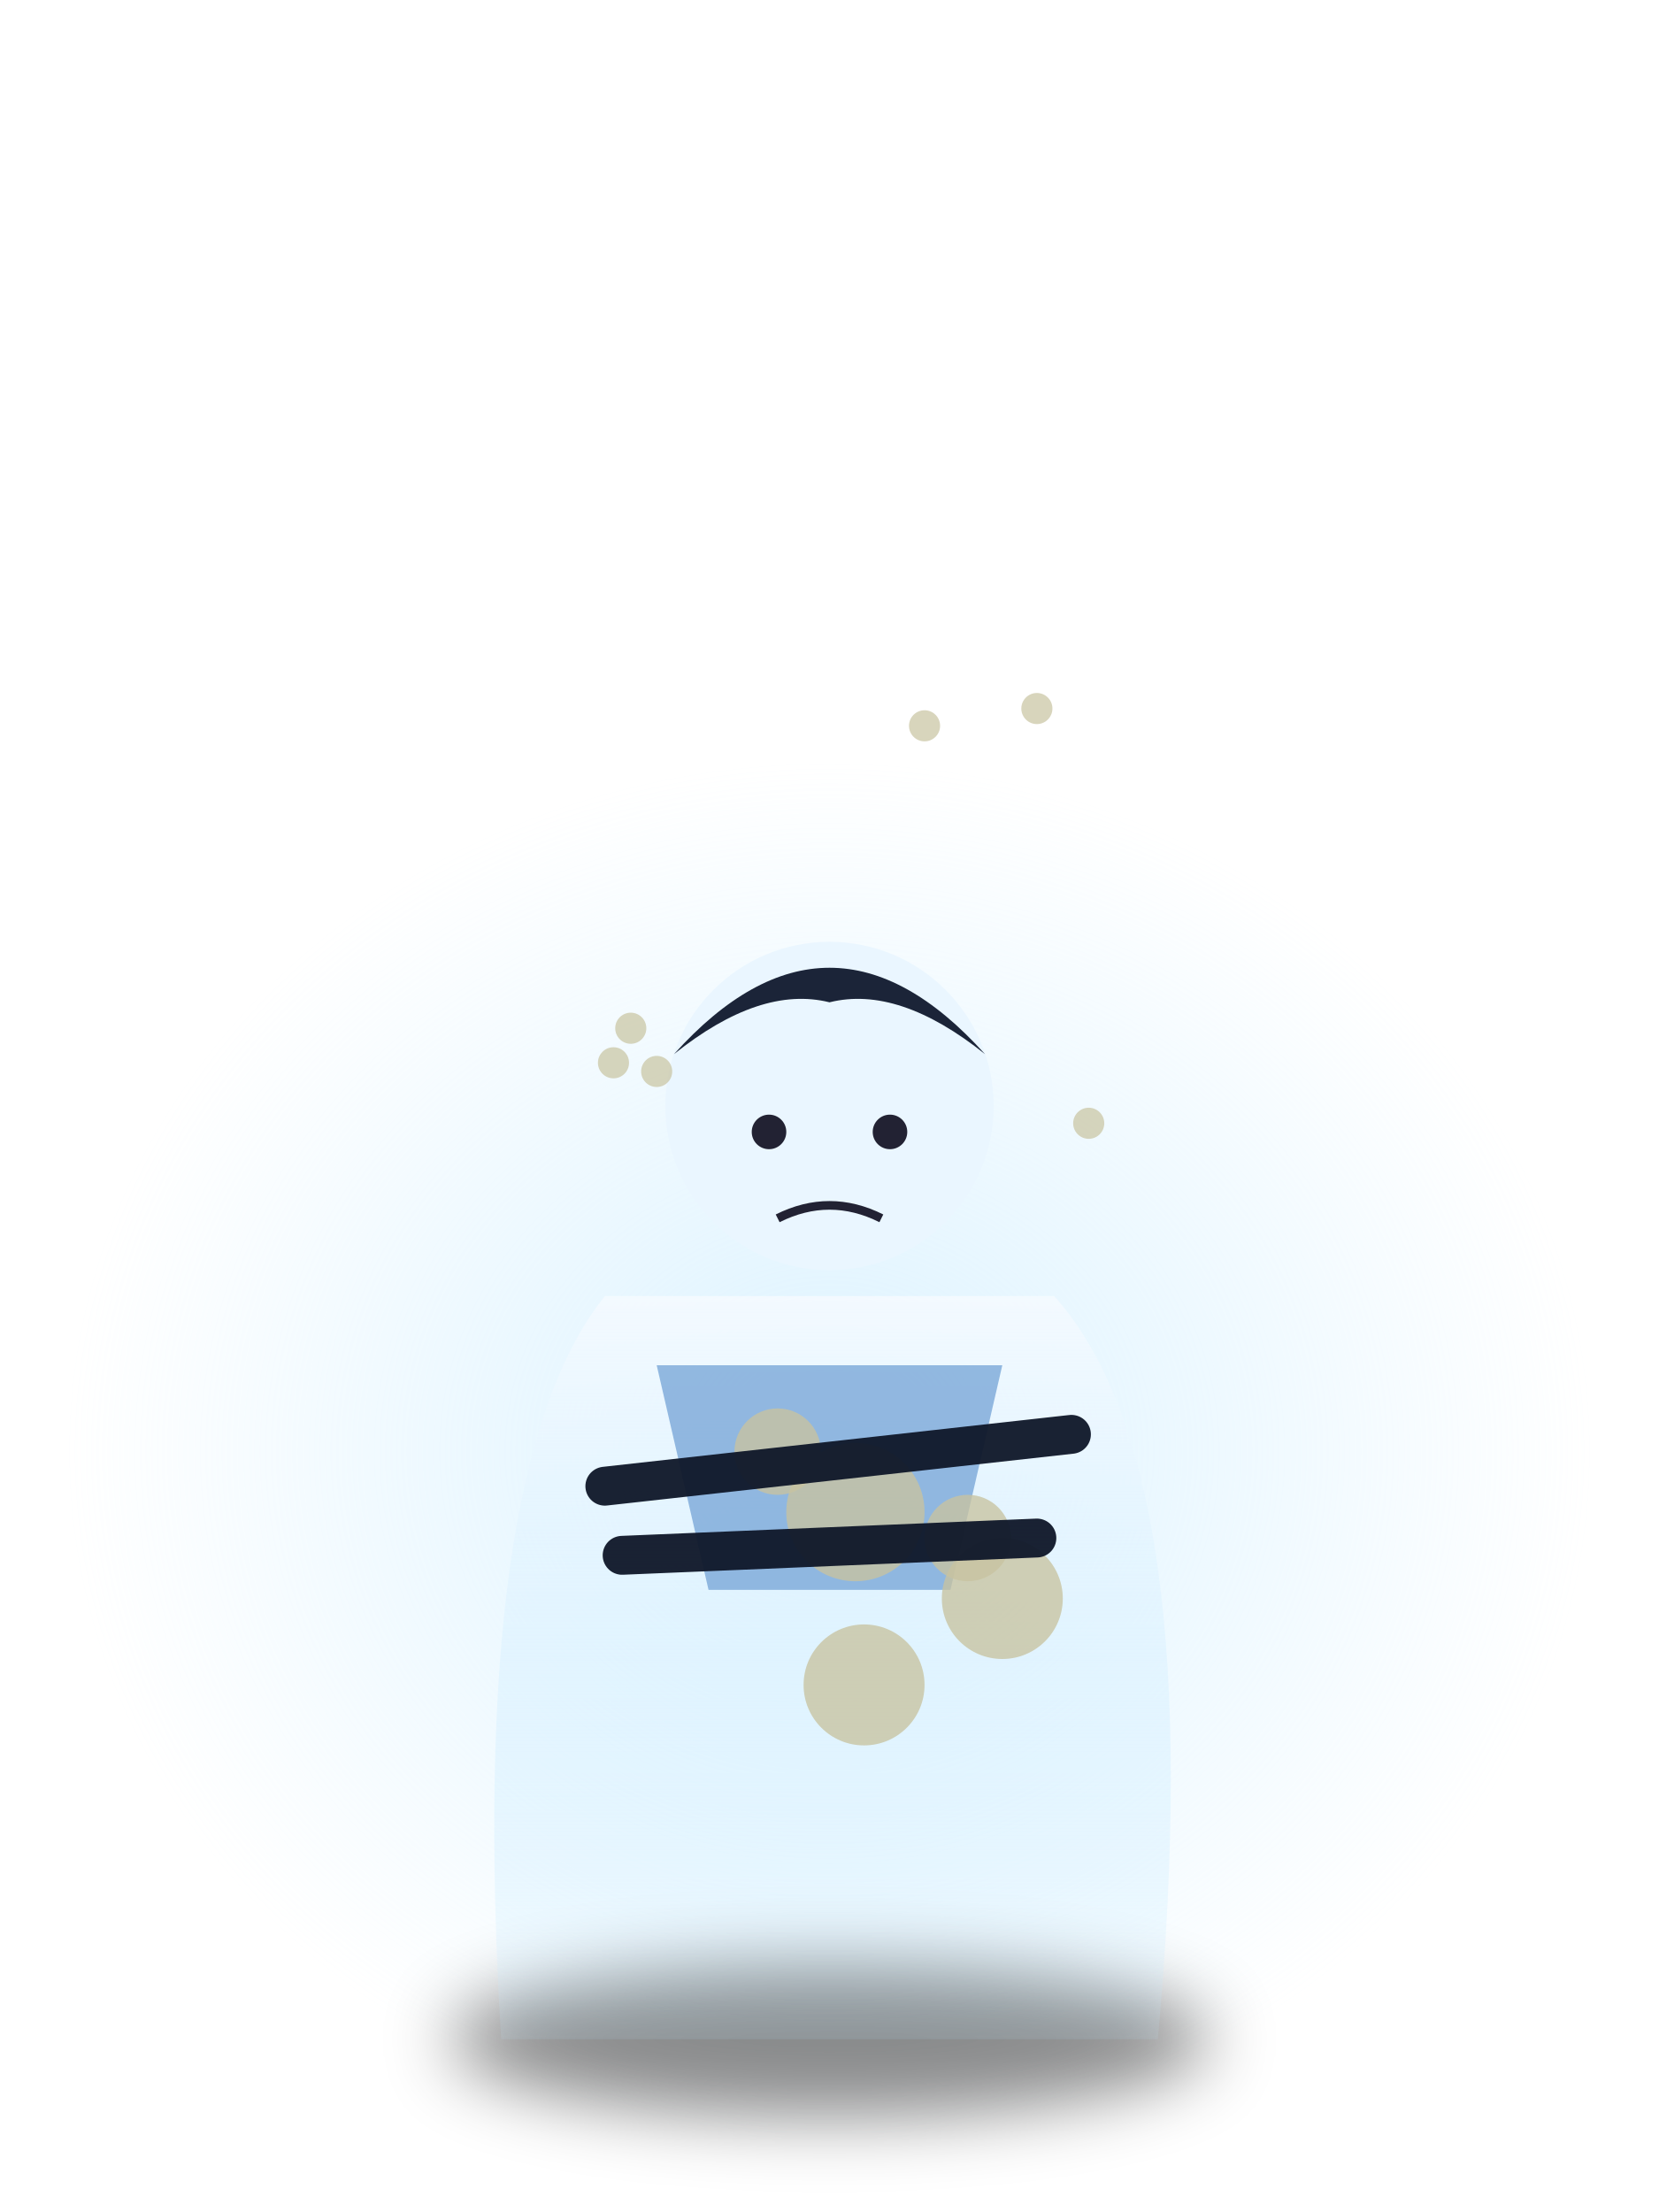
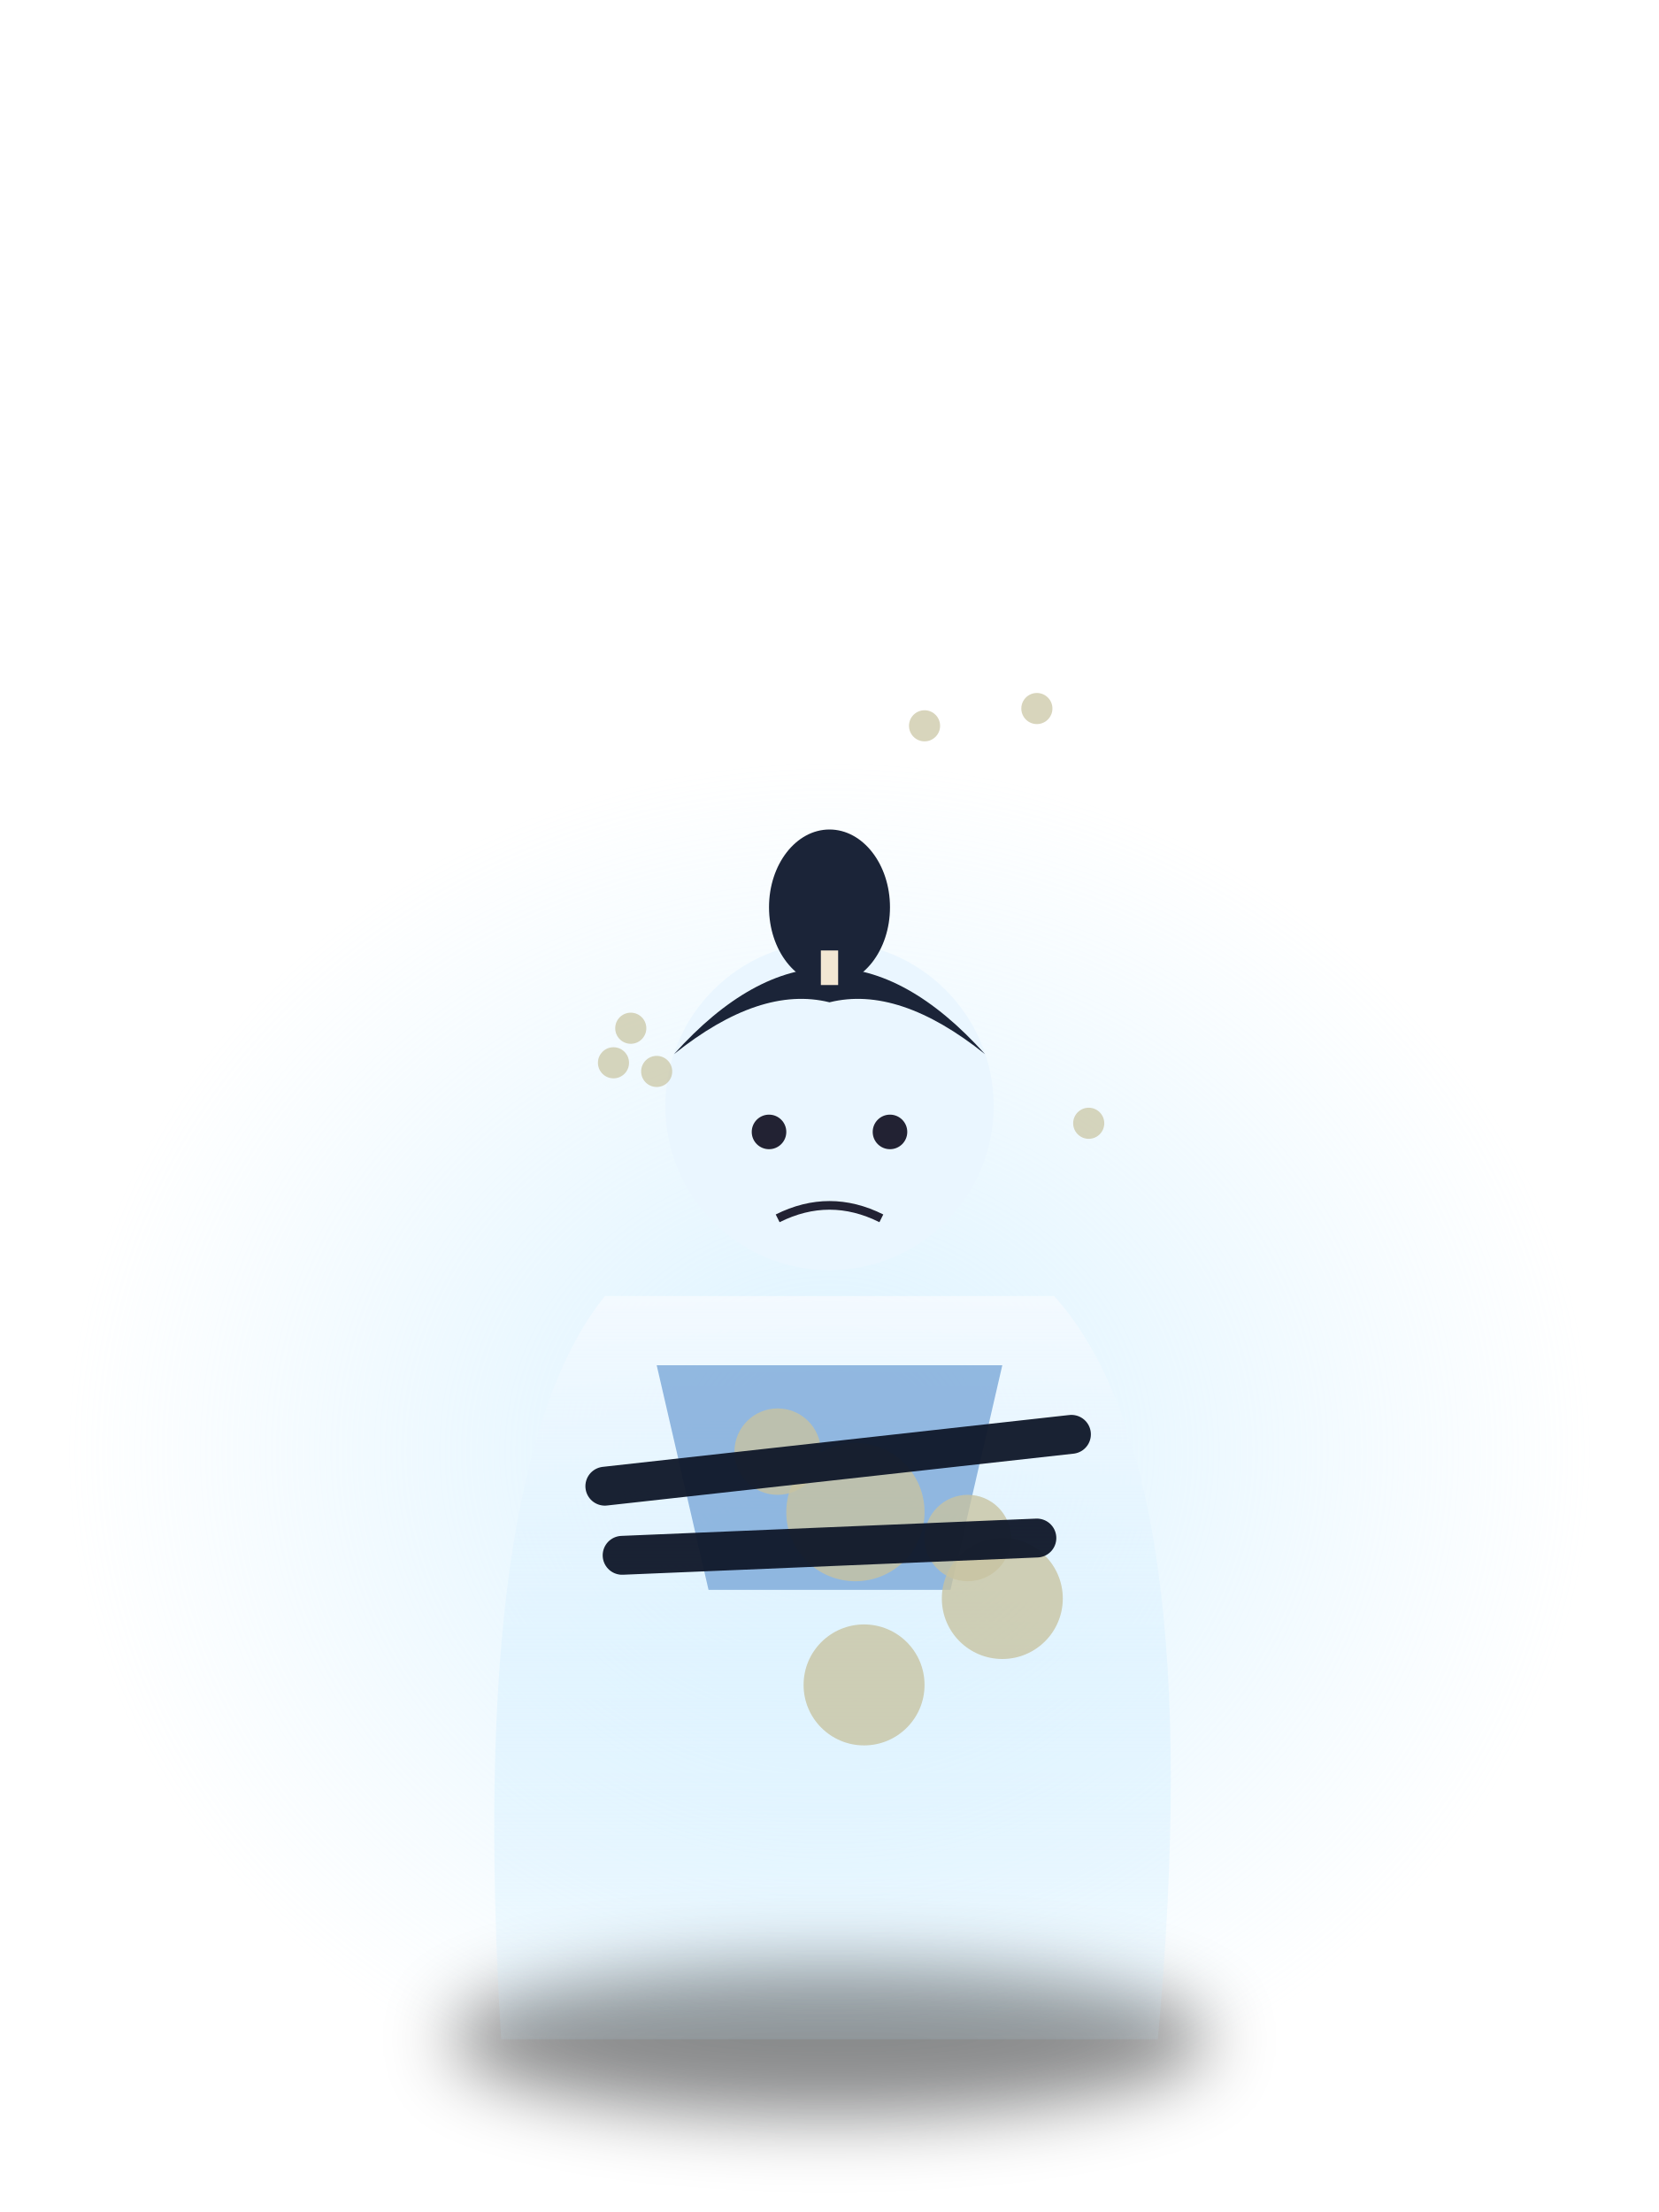
<svg xmlns="http://www.w3.org/2000/svg" width="192" height="256" viewBox="0 0 192 256">
  <defs>
    <radialGradient id="aura">
      <stop offset="0" stop-color="#BFE8FF" stop-opacity="0.55" />
      <stop offset="1" stop-color="#BFE8FF" stop-opacity="0" />
    </radialGradient>
    <linearGradient id="gown" x1="0" y1="0" x2="0" y2="1">
      <stop offset="0" stop-color="#F4FAFF" stop-opacity="0.95" />
      <stop offset="1" stop-color="#BFE8FF" stop-opacity="0.12" />
    </linearGradient>
    <filter id="blur4" x="-50%" y="-50%" width="200%" height="200%">
      <feGaussianBlur stdDeviation="4" />
    </filter>
    <filter id="blur2" x="-50%" y="-50%" width="200%" height="200%">
      <feGaussianBlur stdDeviation="2" />
    </filter>
    <filter id="blur8" x="-80%" y="-80%" width="260%" height="260%">
      <feGaussianBlur stdDeviation="8" />
    </filter>
  </defs>
  <ellipse cx="96" cy="168" rx="88" ry="80" fill="url(#aura)" />
  <ellipse cx="96" cy="236" rx="44" ry="9" fill="#000" opacity="0.45" filter="url(#blur4)" />
  <path d="M58,236 Q54,170 70,150 L122,150 Q140,170 134,236 Z" fill="url(#gown)" />
  <path d="M76,158 L116,158 L110,184 L82,184 Z" fill="#7AA8D8" opacity=".8" />
  <circle cx="96" cy="128" r="19" fill="#EAF6FF" />
  <path d="M78,122 Q96,102 114,122 Q104,114 96,116 Q88,114 78,122" fill="#1B2438" />
  <circle cx="89" cy="131" r="2" fill="#223" />
  <circle cx="103" cy="131" r="2" fill="#223" />
  <path d="M90,141 q6,-3 12,0" stroke="#223" fill="none" />
+   <ellipse cx="96" cy="105" rx="7" ry="9" fill="#1B2438" />
+   <path d="M96,114 L96,110" stroke="#F3E7D3" stroke-width="2" />
  <circle cx="90" cy="168" r="5" fill="#C8C3A0" opacity=".78" />
  <circle cx="116" cy="185" r="7" fill="#C8C3A0" opacity=".78" />
  <circle cx="99" cy="175" r="8" fill="#C8C3A0" opacity=".78" />
  <circle cx="100" cy="195" r="7" fill="#C8C3A0" opacity=".78" />
  <circle cx="112" cy="178" r="5" fill="#C8C3A0" opacity=".78" />
  <path d="M70,172 L124,166 M72,180 L120,178" stroke="#0F1729" stroke-width="4.5" stroke-linecap="round" opacity="0.95" />
  <circle cx="71" cy="123" r="1.8" fill="#C8C3A0" opacity=".7" />
  <circle cx="73" cy="119" r="1.8" fill="#C8C3A0" opacity=".7" />
  <circle cx="107" cy="84" r="1.8" fill="#C8C3A0" opacity=".7" />
  <circle cx="120" cy="82" r="1.8" fill="#C8C3A0" opacity=".7" />
  <circle cx="126" cy="130" r="1.8" fill="#C8C3A0" opacity=".7" />
  <circle cx="76" cy="124" r="1.8" fill="#C8C3A0" opacity=".7" />
</svg>
